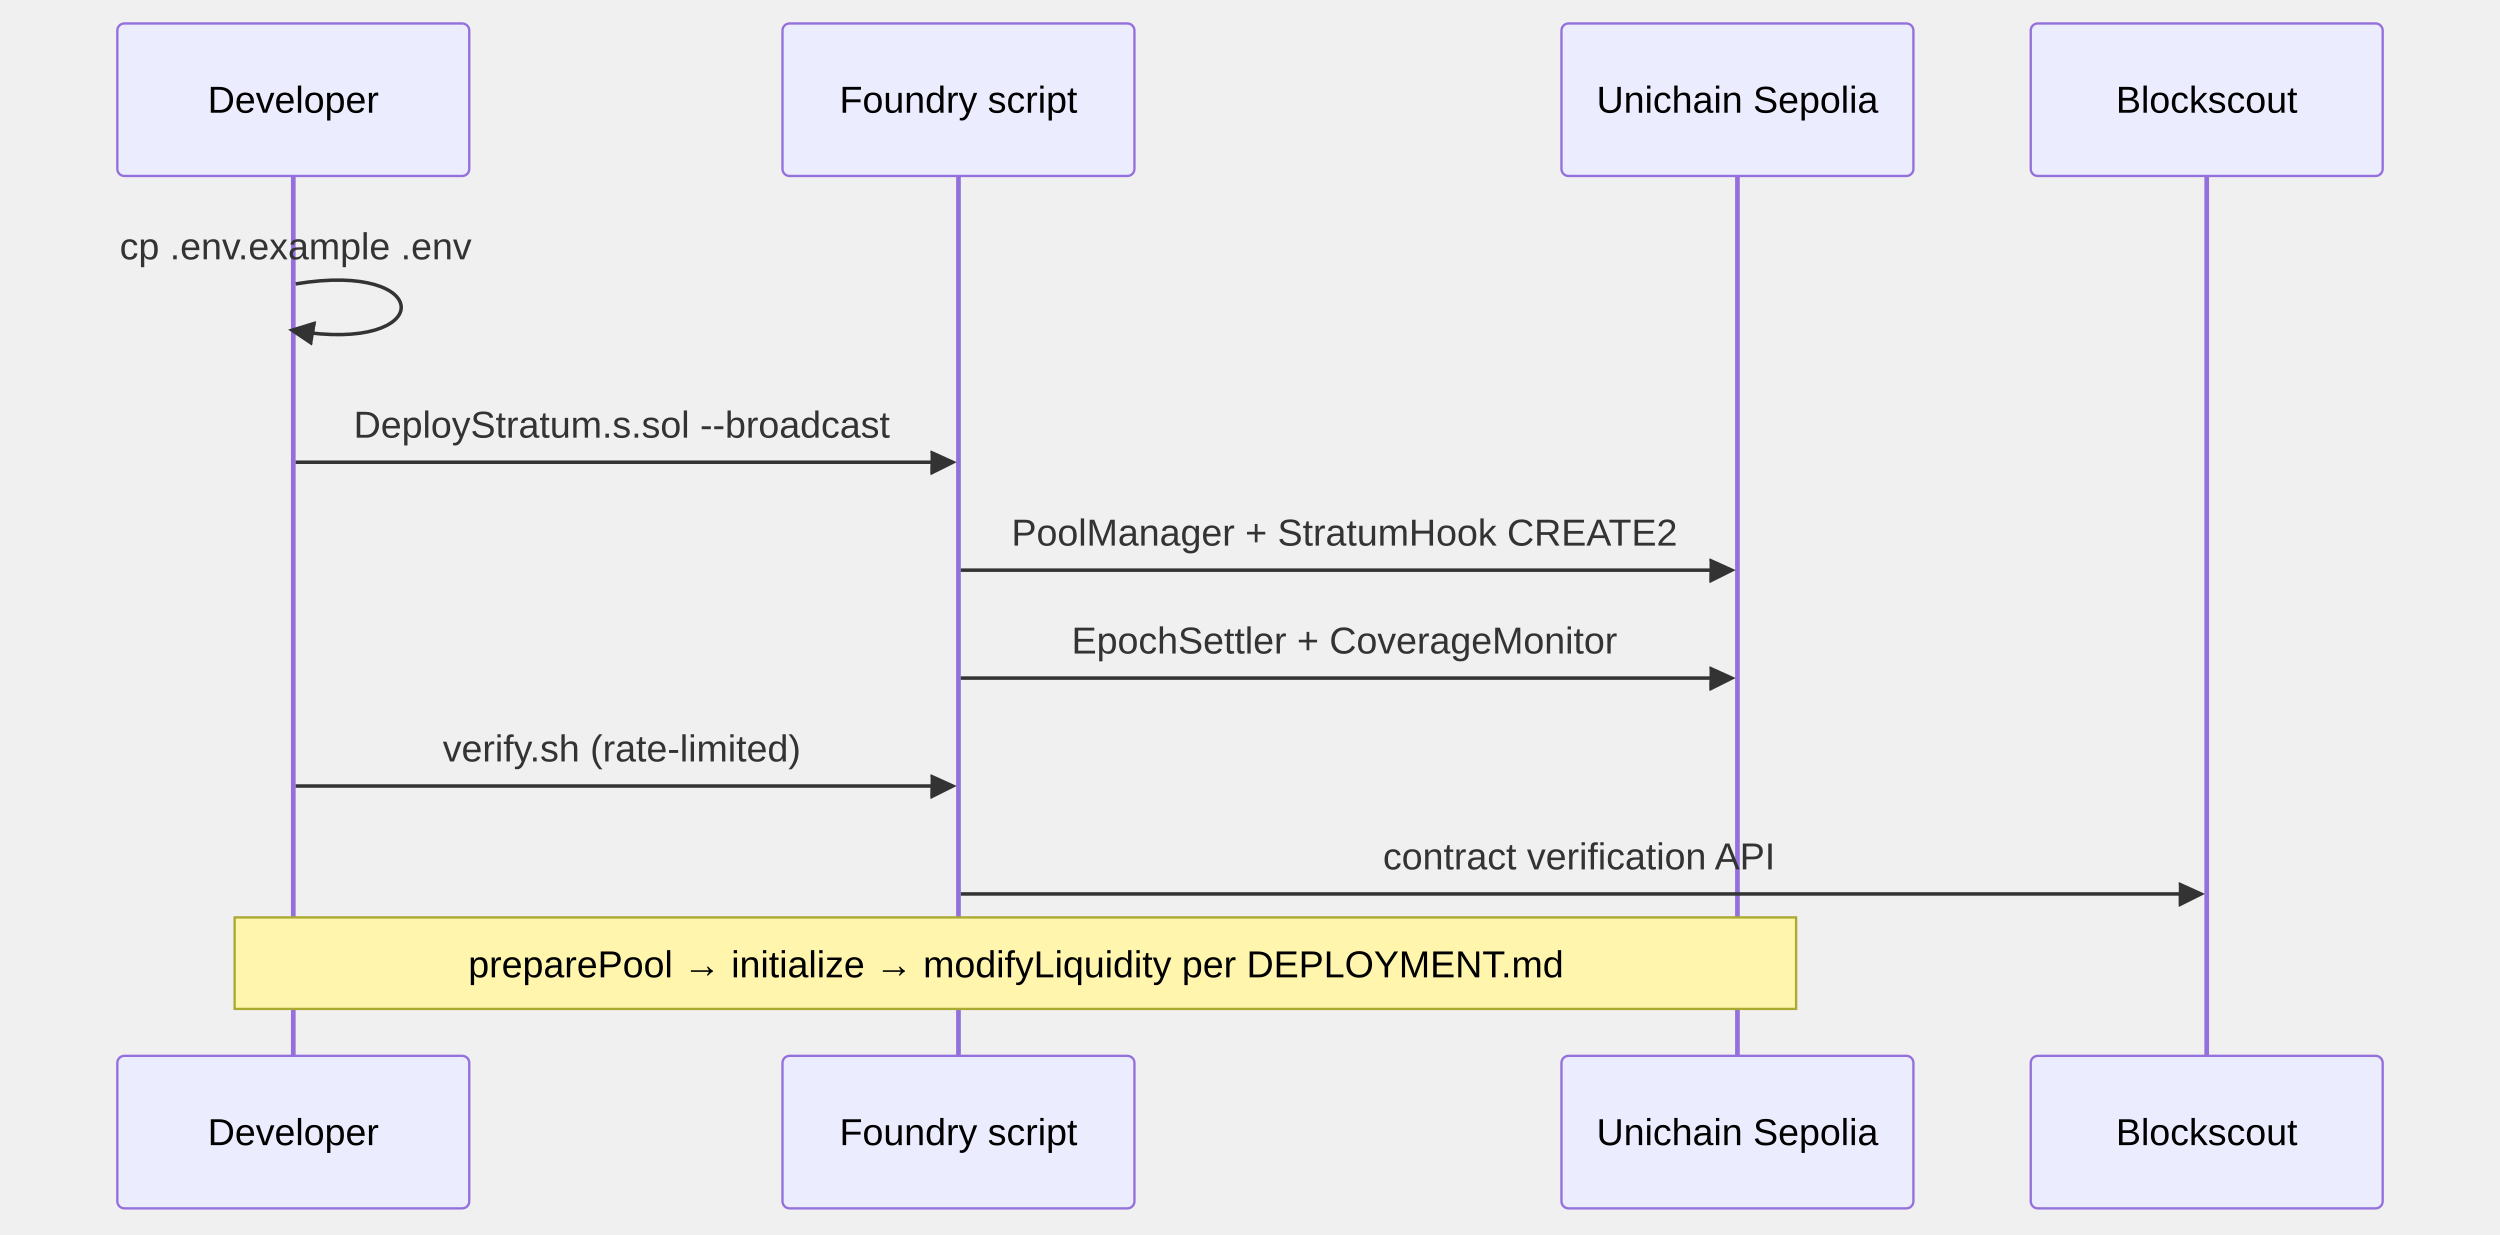
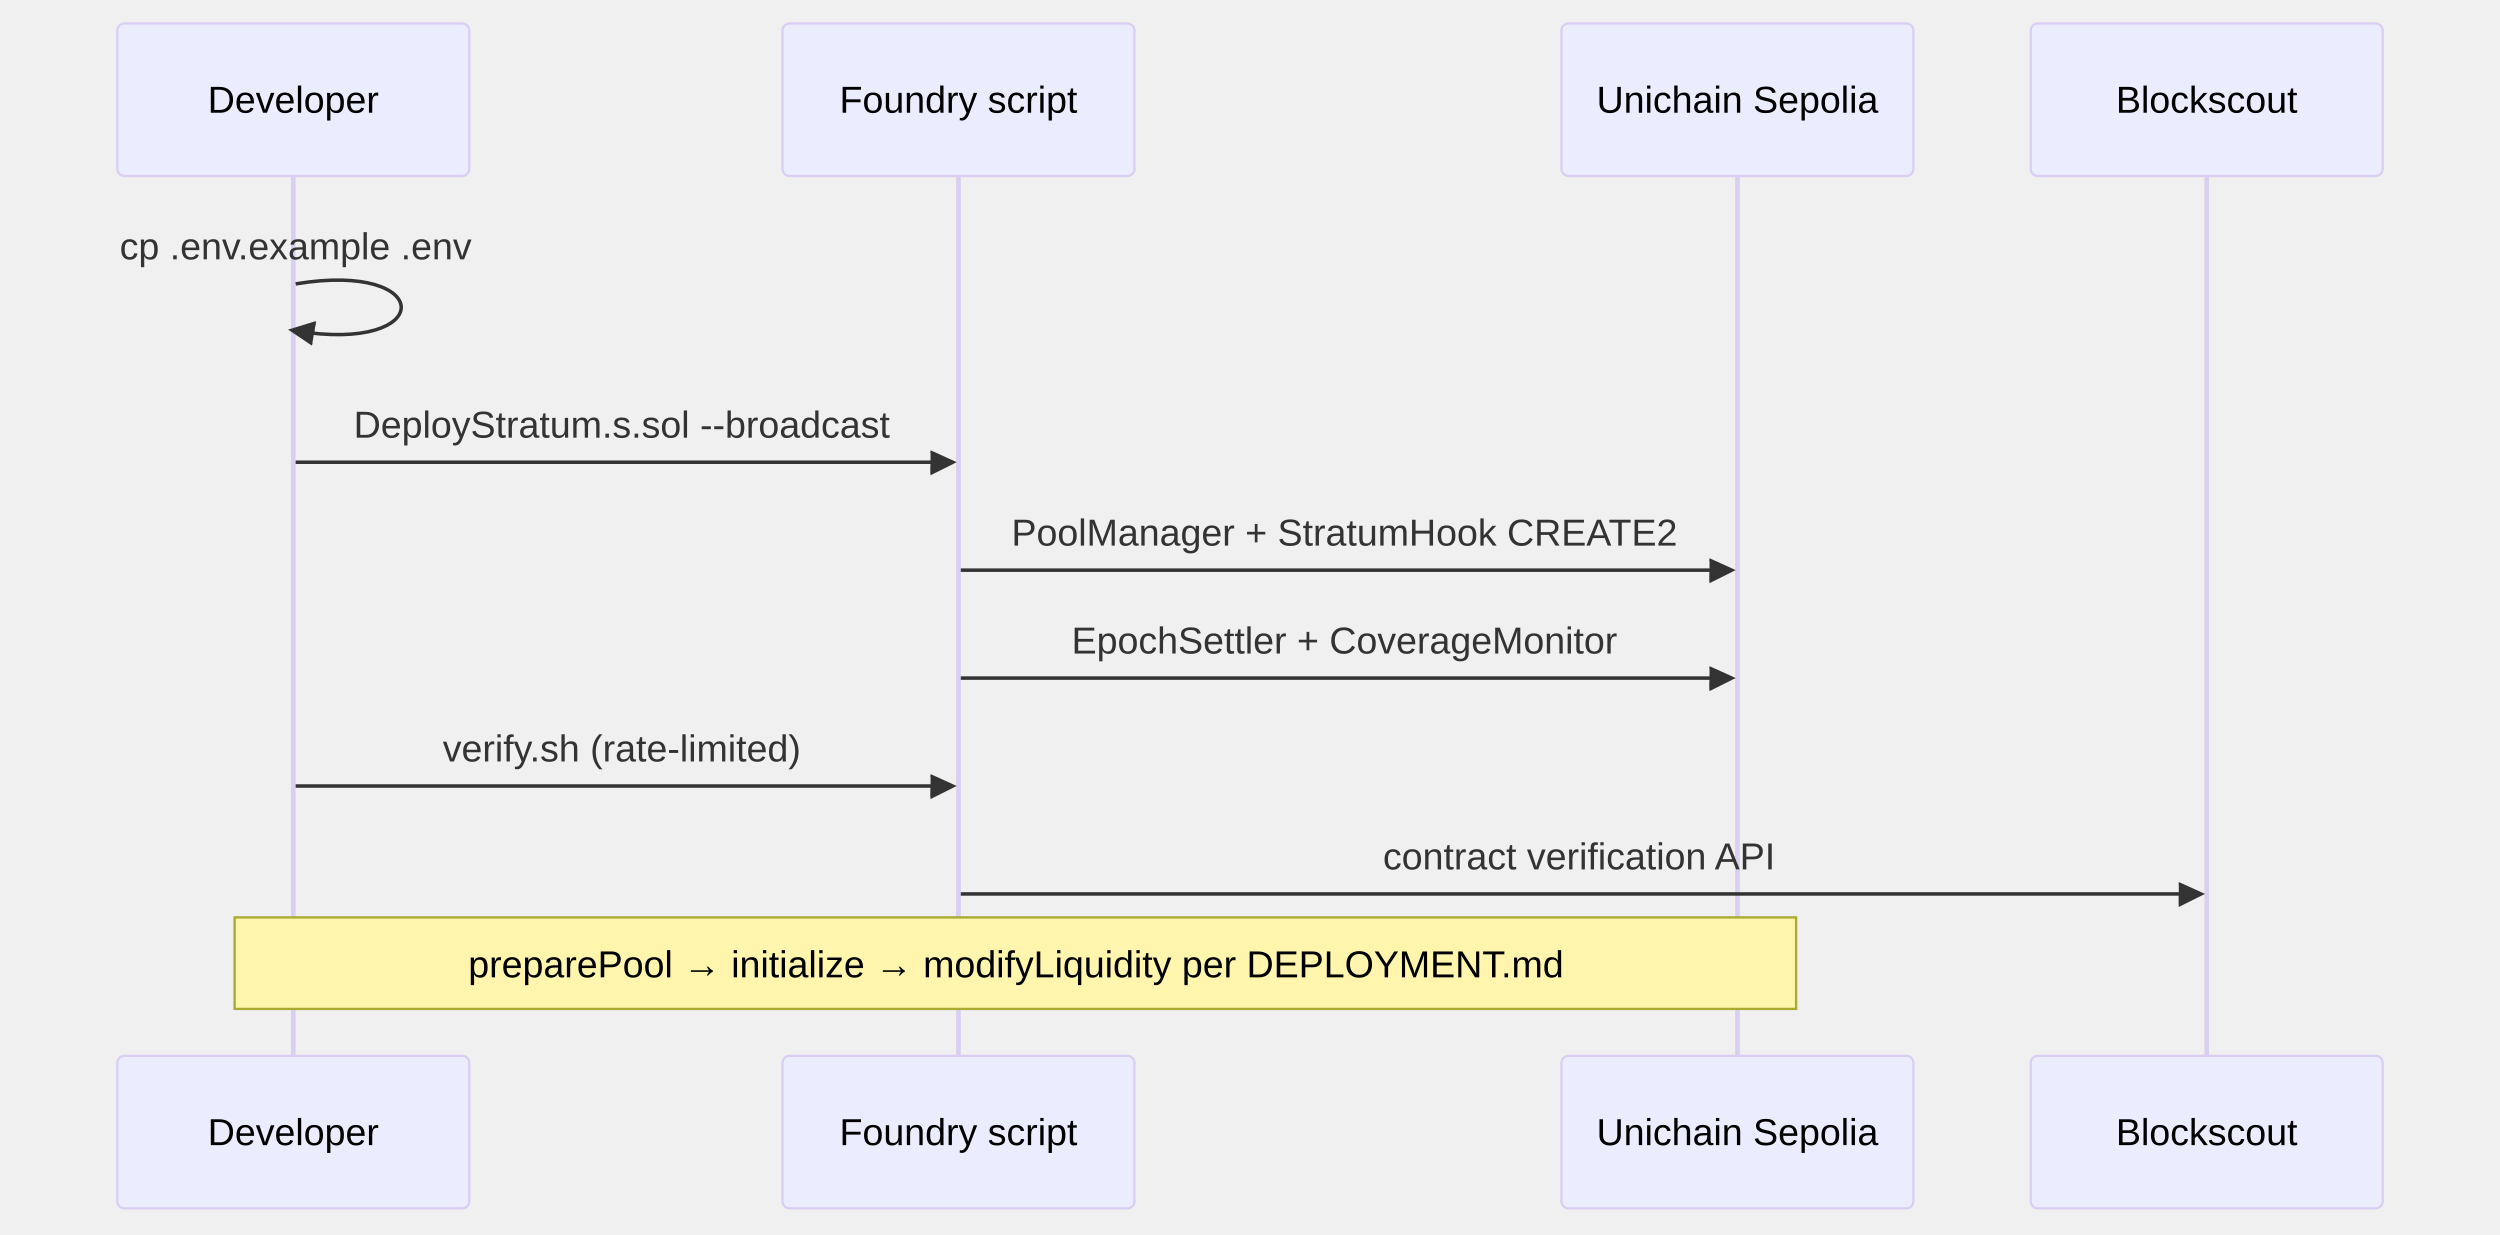
<svg xmlns="http://www.w3.org/2000/svg" id="my-svg" width="100%" style="max-width: 1065.5px; background-color: transparent;" viewBox="-50 -10 1065.5 526" role="graphics-document document" aria-roledescription="sequence">
  <g>
    <rect x="815.5" y="440" fill="#eaeaea" stroke="#666" width="150" height="65" name="BS" rx="3" ry="3" class="actor actor-bottom" />
    <text x="890.5" y="472.5" dominant-baseline="central" alignment-baseline="central" class="actor actor-box" style="text-anchor: middle; font-size: 16px; font-weight: 400;">
      <tspan x="890.5" dy="0">Blockscout</tspan>
    </text>
  </g>
  <g>
    <rect x="615.5" y="440" fill="#eaeaea" stroke="#666" width="150" height="65" name="UC" rx="3" ry="3" class="actor actor-bottom" />
    <text x="690.5" y="472.5" dominant-baseline="central" alignment-baseline="central" class="actor actor-box" style="text-anchor: middle; font-size: 16px; font-weight: 400;">
      <tspan x="690.5" dy="0">Unichain Sepolia</tspan>
    </text>
  </g>
  <g>
    <rect x="283.5" y="440" fill="#eaeaea" stroke="#666" width="150" height="65" name="F" rx="3" ry="3" class="actor actor-bottom" />
    <text x="358.5" y="472.5" dominant-baseline="central" alignment-baseline="central" class="actor actor-box" style="text-anchor: middle; font-size: 16px; font-weight: 400;">
      <tspan x="358.5" dy="0">Foundry script</tspan>
    </text>
  </g>
  <g>
    <rect x="0" y="440" fill="#eaeaea" stroke="#666" width="150" height="65" name="Dev" rx="3" ry="3" class="actor actor-bottom" />
    <text x="75" y="472.5" dominant-baseline="central" alignment-baseline="central" class="actor actor-box" style="text-anchor: middle; font-size: 16px; font-weight: 400;">
      <tspan x="75" dy="0">Developer</tspan>
    </text>
  </g>
  <g>
-     <line id="actor3" x1="890.5" y1="65" x2="890.5" y2="440" class="actor-line 200" stroke-width="0.5px" stroke="#999" name="BS" data-et="life-line" data-id="BS" />
-     <g id="root-3" data-et="participant" data-type="participant" data-id="BS">
+     <line id="actor3" x1="890.5" y1="65" x2="890.5" y2="440" class="actor-line 200" stroke-width="0.5px" stroke="#999" name="BS" />
+     <g id="root-3">
      <rect x="815.5" y="0" fill="#eaeaea" stroke="#666" width="150" height="65" name="BS" rx="3" ry="3" class="actor actor-top" />
      <text x="890.5" y="32.5" dominant-baseline="central" alignment-baseline="central" class="actor actor-box" style="text-anchor: middle; font-size: 16px; font-weight: 400;">
        <tspan x="890.5" dy="0">Blockscout</tspan>
      </text>
    </g>
  </g>
  <g>
-     <line id="actor2" x1="690.5" y1="65" x2="690.5" y2="440" class="actor-line 200" stroke-width="0.5px" stroke="#999" name="UC" data-et="life-line" data-id="UC" />
-     <g id="root-2" data-et="participant" data-type="participant" data-id="UC">
+     <line id="actor2" x1="690.5" y1="65" x2="690.5" y2="440" class="actor-line 200" stroke-width="0.5px" stroke="#999" name="UC" />
+     <g id="root-2">
      <rect x="615.5" y="0" fill="#eaeaea" stroke="#666" width="150" height="65" name="UC" rx="3" ry="3" class="actor actor-top" />
      <text x="690.5" y="32.5" dominant-baseline="central" alignment-baseline="central" class="actor actor-box" style="text-anchor: middle; font-size: 16px; font-weight: 400;">
        <tspan x="690.5" dy="0">Unichain Sepolia</tspan>
      </text>
    </g>
  </g>
  <g>
-     <line id="actor1" x1="358.5" y1="65" x2="358.5" y2="440" class="actor-line 200" stroke-width="0.5px" stroke="#999" name="F" data-et="life-line" data-id="F" />
-     <g id="root-1" data-et="participant" data-type="participant" data-id="F">
+     <line id="actor1" x1="358.5" y1="65" x2="358.5" y2="440" class="actor-line 200" stroke-width="0.5px" stroke="#999" name="F" />
+     <g id="root-1">
      <rect x="283.5" y="0" fill="#eaeaea" stroke="#666" width="150" height="65" name="F" rx="3" ry="3" class="actor actor-top" />
      <text x="358.5" y="32.5" dominant-baseline="central" alignment-baseline="central" class="actor actor-box" style="text-anchor: middle; font-size: 16px; font-weight: 400;">
        <tspan x="358.5" dy="0">Foundry script</tspan>
      </text>
    </g>
  </g>
  <g>
-     <line id="actor0" x1="75" y1="65" x2="75" y2="440" class="actor-line 200" stroke-width="0.5px" stroke="#999" name="Dev" data-et="life-line" data-id="Dev" />
-     <g id="root-0" data-et="participant" data-type="participant" data-id="Dev">
+     <line id="actor0" x1="75" y1="65" x2="75" y2="440" class="actor-line 200" stroke-width="0.5px" stroke="#999" name="Dev" />
+     <g id="root-0">
      <rect x="0" y="0" fill="#eaeaea" stroke="#666" width="150" height="65" name="Dev" rx="3" ry="3" class="actor actor-top" />
      <text x="75" y="32.5" dominant-baseline="central" alignment-baseline="central" class="actor actor-box" style="text-anchor: middle; font-size: 16px; font-weight: 400;">
        <tspan x="75" dy="0">Developer</tspan>
      </text>
    </g>
  </g>
-   <style>#my-svg{font-family:"trebuchet ms",verdana,arial,sans-serif;font-size:16px;fill:#333;}@keyframes edge-animation-frame{from{stroke-dashoffset:0;}}@keyframes dash{to{stroke-dashoffset:0;}}#my-svg .edge-animation-slow{stroke-dasharray:9,5!important;stroke-dashoffset:900;animation:dash 50s linear infinite;stroke-linecap:round;}#my-svg .edge-animation-fast{stroke-dasharray:9,5!important;stroke-dashoffset:900;animation:dash 20s linear infinite;stroke-linecap:round;}#my-svg .error-icon{fill:#552222;}#my-svg .error-text{fill:#552222;stroke:#552222;}#my-svg .edge-thickness-normal{stroke-width:1px;}#my-svg .edge-thickness-thick{stroke-width:3.5px;}#my-svg .edge-pattern-solid{stroke-dasharray:0;}#my-svg .edge-thickness-invisible{stroke-width:0;fill:none;}#my-svg .edge-pattern-dashed{stroke-dasharray:3;}#my-svg .edge-pattern-dotted{stroke-dasharray:2;}#my-svg .marker{fill:#333333;stroke:#333333;}#my-svg .marker.cross{stroke:#333333;}#my-svg svg{font-family:"trebuchet ms",verdana,arial,sans-serif;font-size:16px;}#my-svg p{margin:0;}#my-svg .actor{stroke:#9370DB;fill:#ECECFF;stroke-width:1;}#my-svg rect.actor.outer-path[data-look="neo"]{filter:drop-shadow(1px 2px 2px rgba(185, 185, 185, 1));}#my-svg rect.note[data-look="neo"]{stroke:#aaaa33;fill:#fff5ad;filter:drop-shadow(1px 2px 2px rgba(185, 185, 185, 1));}#my-svg text.actor&gt;tspan{fill:black;stroke:none;}#my-svg .actor-line{stroke:#9370DB;}#my-svg .innerArc{stroke-width:1.5;stroke-dasharray:none;}#my-svg .messageLine0{stroke-width:1.5;stroke-dasharray:none;stroke:#333;}#my-svg .messageLine1{stroke-width:1.5;stroke-dasharray:2,2;stroke:#333;}#my-svg [id$="-arrowhead"] path{fill:#333;stroke:#333;}#my-svg .sequenceNumber{fill:white;}#my-svg [id$="-sequencenumber"]{fill:#333;}#my-svg [id$="-crosshead"] path{fill:#333;stroke:#333;}#my-svg .messageText{fill:#333;stroke:none;}#my-svg .labelBox{stroke:#9370DB;fill:#ECECFF;filter:none;}#my-svg .labelText,#my-svg .labelText&gt;tspan{fill:black;stroke:none;}#my-svg .loopText,#my-svg .loopText&gt;tspan{fill:black;stroke:none;}#my-svg .sectionTitle,#my-svg .sectionTitle&gt;tspan{fill:black;stroke:none;}#my-svg .loopLine{stroke-width:2px;stroke-dasharray:2,2;stroke:#9370DB;fill:#9370DB;}#my-svg .note{stroke:#aaaa33;fill:#fff5ad;}#my-svg .noteText,#my-svg .noteText&gt;tspan{fill:black;stroke:none;font-weight:normal;}#my-svg .activation0{fill:#f4f4f4;stroke:#666;}#my-svg .activation1{fill:#f4f4f4;stroke:#666;}#my-svg .activation2{fill:#f4f4f4;stroke:#666;}#my-svg .actorPopupMenu{position:absolute;}#my-svg .actorPopupMenuPanel{position:absolute;fill:#ECECFF;box-shadow:0px 8px 16px 0px rgba(0,0,0,0.2);filter:drop-shadow(3px 5px 2px rgb(0 0 0 / 0.4));}#my-svg .actor-man circle,#my-svg line{fill:#ECECFF;stroke-width:2px;}#my-svg g rect.rect{filter:drop-shadow(1px 2px 2px rgba(185, 185, 185, 1));stroke:#9370DB;}#my-svg .node .neo-node{stroke:#9370DB;}#my-svg [data-look="neo"].node rect,#my-svg [data-look="neo"].cluster rect,#my-svg [data-look="neo"].node polygon{stroke:#9370DB;filter:drop-shadow(1px 2px 2px rgba(185, 185, 185, 1));}#my-svg [data-look="neo"].node path{stroke:#9370DB;stroke-width:1px;}#my-svg [data-look="neo"].node .outer-path{filter:drop-shadow(1px 2px 2px rgba(185, 185, 185, 1));}#my-svg [data-look="neo"].node .neo-line path{stroke:#9370DB;filter:none;}#my-svg [data-look="neo"].node circle{stroke:#9370DB;filter:drop-shadow(1px 2px 2px rgba(185, 185, 185, 1));}#my-svg [data-look="neo"].node circle .state-start{fill:#000000;}#my-svg [data-look="neo"].icon-shape .icon{fill:#9370DB;filter:drop-shadow(1px 2px 2px rgba(185, 185, 185, 1));}#my-svg [data-look="neo"].icon-shape .icon-neo path{stroke:#9370DB;filter:drop-shadow(1px 2px 2px rgba(185, 185, 185, 1));}#my-svg :root{--mermaid-font-family:"trebuchet ms",verdana,arial,sans-serif;}</style>
+   <style>#my-svg{font-family:"trebuchet ms",verdana,arial,sans-serif;font-size:16px;fill:#333;}@keyframes edge-animation-frame{from{stroke-dashoffset:0;}}@keyframes dash{to{stroke-dashoffset:0;}}#my-svg .edge-animation-slow{stroke-dasharray:9,5!important;stroke-dashoffset:900;animation:dash 50s linear infinite;stroke-linecap:round;}#my-svg .edge-animation-fast{stroke-dasharray:9,5!important;stroke-dashoffset:900;animation:dash 20s linear infinite;stroke-linecap:round;}#my-svg .error-icon{fill:#552222;}#my-svg .error-text{fill:#552222;stroke:#552222;}#my-svg .edge-thickness-normal{stroke-width:1px;}#my-svg .edge-thickness-thick{stroke-width:3.5px;}#my-svg .edge-pattern-solid{stroke-dasharray:0;}#my-svg .edge-thickness-invisible{stroke-width:0;fill:none;}#my-svg .edge-pattern-dashed{stroke-dasharray:3;}#my-svg .edge-pattern-dotted{stroke-dasharray:2;}#my-svg .marker{fill:#333333;stroke:#333333;}#my-svg .marker.cross{stroke:#333333;}#my-svg svg{font-family:"trebuchet ms",verdana,arial,sans-serif;font-size:16px;}#my-svg p{margin:0;}#my-svg .actor{stroke:hsl(259.626, 59.777%, 87.902%);fill:#ECECFF;}#my-svg text.actor&gt;tspan{fill:black;stroke:none;}#my-svg .actor-line{stroke:hsl(259.626, 59.777%, 87.902%);}#my-svg .innerArc{stroke-width:1.5;stroke-dasharray:none;}#my-svg .messageLine0{stroke-width:1.5;stroke-dasharray:none;stroke:#333;}#my-svg .messageLine1{stroke-width:1.5;stroke-dasharray:2,2;stroke:#333;}#my-svg #arrowhead path{fill:#333;stroke:#333;}#my-svg .sequenceNumber{fill:white;}#my-svg #sequencenumber{fill:#333;}#my-svg #crosshead path{fill:#333;stroke:#333;}#my-svg .messageText{fill:#333;stroke:none;}#my-svg .labelBox{stroke:hsl(259.626, 59.777%, 87.902%);fill:#ECECFF;}#my-svg .labelText,#my-svg .labelText&gt;tspan{fill:black;stroke:none;}#my-svg .loopText,#my-svg .loopText&gt;tspan{fill:black;stroke:none;}#my-svg .loopLine{stroke-width:2px;stroke-dasharray:2,2;stroke:hsl(259.626, 59.777%, 87.902%);fill:hsl(259.626, 59.777%, 87.902%);}#my-svg .note{stroke:#aaaa33;fill:#fff5ad;}#my-svg .noteText,#my-svg .noteText&gt;tspan{fill:black;stroke:none;}#my-svg .activation0{fill:#f4f4f4;stroke:#666;}#my-svg .activation1{fill:#f4f4f4;stroke:#666;}#my-svg .activation2{fill:#f4f4f4;stroke:#666;}#my-svg .actorPopupMenu{position:absolute;}#my-svg .actorPopupMenuPanel{position:absolute;fill:#ECECFF;box-shadow:0px 8px 16px 0px rgba(0,0,0,0.2);filter:drop-shadow(3px 5px 2px rgb(0 0 0 / 0.4));}#my-svg .actor-man line{stroke:hsl(259.626, 59.777%, 87.902%);fill:#ECECFF;}#my-svg .actor-man circle,#my-svg line{stroke:hsl(259.626, 59.777%, 87.902%);fill:#ECECFF;stroke-width:2px;}#my-svg :root{--mermaid-font-family:"trebuchet ms",verdana,arial,sans-serif;}</style>
  <g />
  <defs>
-     <symbol id="my-svg-computer" width="24" height="24">
+     <symbol id="computer" width="24" height="24">
      <path transform="scale(.5)" d="M2 2v13h20v-13h-20zm18 11h-16v-9h16v9zm-10.228 6l.466-1h3.524l.467 1h-4.457zm14.228 3h-24l2-6h2.104l-1.33 4h18.45l-1.297-4h2.073l2 6zm-5-10h-14v-7h14v7z" />
    </symbol>
  </defs>
  <defs>
-     <symbol id="my-svg-database" fill-rule="evenodd" clip-rule="evenodd">
+     <symbol id="database" fill-rule="evenodd" clip-rule="evenodd">
      <path transform="scale(.5)" d="M12.258.001l.256.004.255.005.253.008.251.01.249.012.247.015.246.016.242.019.241.02.239.023.236.024.233.027.231.028.229.031.225.032.223.034.22.036.217.038.214.04.211.041.208.043.205.045.201.046.198.048.194.05.191.051.187.053.183.054.18.056.175.057.172.059.168.06.163.061.16.063.155.064.15.066.074.033.073.033.071.034.07.034.069.035.068.035.067.035.066.035.064.036.064.036.062.036.06.036.06.037.058.037.058.037.055.038.055.038.053.038.052.038.051.039.05.039.048.039.047.039.045.04.044.04.043.04.041.04.04.041.039.041.037.041.036.041.034.041.033.042.032.042.03.042.029.042.027.042.026.043.024.043.023.043.021.043.02.043.018.044.017.043.015.044.013.044.012.044.011.045.009.044.007.045.006.045.004.045.002.045.001.045v17l-.001.045-.002.045-.004.045-.006.045-.007.045-.009.044-.011.045-.012.044-.013.044-.015.044-.017.043-.018.044-.02.043-.021.043-.023.043-.024.043-.026.043-.027.042-.029.042-.03.042-.032.042-.033.042-.034.041-.036.041-.037.041-.039.041-.04.041-.041.04-.043.04-.044.04-.045.04-.047.039-.048.039-.05.039-.051.039-.052.038-.053.038-.055.038-.055.038-.058.037-.058.037-.06.037-.06.036-.062.036-.064.036-.064.036-.066.035-.067.035-.068.035-.069.035-.07.034-.071.034-.073.033-.074.033-.15.066-.155.064-.16.063-.163.061-.168.06-.172.059-.175.057-.18.056-.183.054-.187.053-.191.051-.194.05-.198.048-.201.046-.205.045-.208.043-.211.041-.214.04-.217.038-.22.036-.223.034-.225.032-.229.031-.231.028-.233.027-.236.024-.239.023-.241.02-.242.019-.246.016-.247.015-.249.012-.251.01-.253.008-.255.005-.256.004-.258.001-.258-.001-.256-.004-.255-.005-.253-.008-.251-.01-.249-.012-.247-.015-.245-.016-.243-.019-.241-.02-.238-.023-.236-.024-.234-.027-.231-.028-.228-.031-.226-.032-.223-.034-.22-.036-.217-.038-.214-.04-.211-.041-.208-.043-.204-.045-.201-.046-.198-.048-.195-.05-.19-.051-.187-.053-.184-.054-.179-.056-.176-.057-.172-.059-.167-.06-.164-.061-.159-.063-.155-.064-.151-.066-.074-.033-.072-.033-.072-.034-.07-.034-.069-.035-.068-.035-.067-.035-.066-.035-.064-.036-.063-.036-.062-.036-.061-.036-.06-.037-.058-.037-.057-.037-.056-.038-.055-.038-.053-.038-.052-.038-.051-.039-.049-.039-.049-.039-.046-.039-.046-.04-.044-.04-.043-.04-.041-.04-.04-.041-.039-.041-.037-.041-.036-.041-.034-.041-.033-.042-.032-.042-.03-.042-.029-.042-.027-.042-.026-.043-.024-.043-.023-.043-.021-.043-.02-.043-.018-.044-.017-.043-.015-.044-.013-.044-.012-.044-.011-.045-.009-.044-.007-.045-.006-.045-.004-.045-.002-.045-.001-.045v-17l.001-.045.002-.045.004-.045.006-.045.007-.045.009-.044.011-.045.012-.044.013-.044.015-.044.017-.043.018-.044.02-.043.021-.043.023-.043.024-.043.026-.043.027-.042.029-.042.03-.042.032-.042.033-.042.034-.041.036-.041.037-.041.039-.041.04-.041.041-.04.043-.04.044-.04.046-.04.046-.039.049-.039.049-.039.051-.039.052-.038.053-.038.055-.038.056-.038.057-.037.058-.037.06-.037.061-.036.062-.036.063-.036.064-.036.066-.035.067-.035.068-.035.069-.035.07-.034.072-.034.072-.033.074-.033.151-.066.155-.064.159-.063.164-.061.167-.06.172-.059.176-.057.179-.056.184-.054.187-.053.19-.051.195-.05.198-.048.201-.046.204-.045.208-.043.211-.041.214-.04.217-.038.22-.036.223-.034.226-.032.228-.031.231-.028.234-.027.236-.024.238-.023.241-.02.243-.019.245-.016.247-.015.249-.012.251-.01.253-.008.255-.005.256-.004.258-.001.258.001zm-9.258 20.499v.01l.001.021.003.021.004.022.005.021.006.022.007.022.009.023.01.022.011.023.012.023.013.023.015.023.016.024.017.023.018.024.019.024.021.024.022.025.023.024.024.025.052.049.056.05.061.051.066.051.07.051.075.051.079.052.084.052.088.052.092.052.097.052.102.051.105.052.11.052.114.051.119.051.123.051.127.05.131.05.135.05.139.048.144.049.147.047.152.047.155.047.16.045.163.045.167.043.171.043.176.041.178.041.183.039.187.039.19.037.194.035.197.035.202.033.204.031.209.03.212.029.216.027.219.025.222.024.226.021.23.02.233.018.236.016.24.015.243.012.246.01.249.008.253.005.256.004.259.001.26-.001.257-.004.254-.005.25-.008.247-.011.244-.012.241-.014.237-.016.233-.018.231-.021.226-.021.224-.024.22-.026.216-.027.212-.028.21-.031.205-.031.202-.034.198-.034.194-.036.191-.037.187-.039.183-.04.179-.04.175-.042.172-.043.168-.044.163-.045.16-.046.155-.046.152-.047.148-.048.143-.049.139-.049.136-.05.131-.05.126-.05.123-.051.118-.052.114-.051.11-.052.106-.052.101-.052.096-.052.092-.052.088-.053.083-.051.079-.052.074-.052.07-.051.065-.051.06-.051.056-.05.051-.05.023-.024.023-.025.021-.024.02-.024.019-.024.018-.024.017-.024.015-.023.014-.024.013-.023.012-.023.01-.023.01-.022.008-.022.006-.022.006-.022.004-.022.004-.021.001-.021.001-.021v-4.127l-.077.055-.08.053-.083.054-.085.053-.087.052-.09.052-.093.051-.095.05-.097.05-.1.049-.102.049-.105.048-.106.047-.109.047-.111.046-.114.045-.115.045-.118.044-.12.043-.122.042-.124.042-.126.041-.128.04-.13.04-.132.038-.134.038-.135.037-.138.037-.139.035-.142.035-.143.034-.144.033-.147.032-.148.031-.15.03-.151.03-.153.029-.154.027-.156.027-.158.026-.159.025-.161.024-.162.023-.163.022-.165.021-.166.02-.167.019-.169.018-.169.017-.171.016-.173.015-.173.014-.175.013-.175.012-.177.011-.178.01-.179.008-.179.008-.181.006-.182.005-.182.004-.184.003-.184.002h-.37l-.184-.002-.184-.003-.182-.004-.182-.005-.181-.006-.179-.008-.179-.008-.178-.01-.176-.011-.176-.012-.175-.013-.173-.014-.172-.015-.171-.016-.17-.017-.169-.018-.167-.019-.166-.02-.165-.021-.163-.022-.162-.023-.161-.024-.159-.025-.157-.026-.156-.027-.155-.027-.153-.029-.151-.03-.15-.03-.148-.031-.146-.032-.145-.033-.143-.034-.141-.035-.14-.035-.137-.037-.136-.037-.134-.038-.132-.038-.13-.04-.128-.04-.126-.041-.124-.042-.122-.042-.12-.044-.117-.043-.116-.045-.113-.045-.112-.046-.109-.047-.106-.047-.105-.048-.102-.049-.1-.049-.097-.05-.095-.05-.093-.052-.09-.051-.087-.052-.085-.053-.083-.054-.08-.054-.077-.054v4.127zm0-5.654v.011l.001.021.003.021.004.021.005.022.006.022.007.022.009.022.01.022.011.023.012.023.013.023.015.024.016.023.017.024.018.024.019.024.021.024.022.024.023.025.024.024.052.05.056.05.061.05.066.051.07.051.075.052.079.051.084.052.088.052.092.052.097.052.102.052.105.052.11.051.114.051.119.052.123.05.127.051.131.05.135.049.139.049.144.048.147.048.152.047.155.046.16.045.163.045.167.044.171.042.176.042.178.04.183.04.187.038.19.037.194.036.197.034.202.033.204.032.209.03.212.028.216.027.219.025.222.024.226.022.23.02.233.018.236.016.24.014.243.012.246.01.249.008.253.006.256.003.259.001.26-.001.257-.003.254-.006.25-.008.247-.01.244-.012.241-.015.237-.016.233-.018.231-.02.226-.022.224-.024.22-.025.216-.027.212-.029.21-.03.205-.032.202-.033.198-.035.194-.036.191-.037.187-.039.183-.039.179-.041.175-.042.172-.043.168-.044.163-.045.16-.045.155-.047.152-.047.148-.048.143-.048.139-.05.136-.049.131-.05.126-.051.123-.051.118-.051.114-.052.11-.052.106-.052.101-.052.096-.052.092-.052.088-.052.083-.052.079-.052.074-.051.07-.052.065-.051.06-.05.056-.051.051-.049.023-.025.023-.024.021-.025.02-.024.019-.024.018-.024.017-.024.015-.023.014-.023.013-.024.012-.022.01-.023.01-.023.008-.022.006-.022.006-.022.004-.021.004-.022.001-.021.001-.021v-4.139l-.077.054-.08.054-.083.054-.085.052-.087.053-.09.051-.093.051-.095.051-.097.05-.1.049-.102.049-.105.048-.106.047-.109.047-.111.046-.114.045-.115.044-.118.044-.12.044-.122.042-.124.042-.126.041-.128.04-.13.039-.132.039-.134.038-.135.037-.138.036-.139.036-.142.035-.143.033-.144.033-.147.033-.148.031-.15.03-.151.03-.153.028-.154.028-.156.027-.158.026-.159.025-.161.024-.162.023-.163.022-.165.021-.166.02-.167.019-.169.018-.169.017-.171.016-.173.015-.173.014-.175.013-.175.012-.177.011-.178.009-.179.009-.179.007-.181.007-.182.005-.182.004-.184.003-.184.002h-.37l-.184-.002-.184-.003-.182-.004-.182-.005-.181-.007-.179-.007-.179-.009-.178-.009-.176-.011-.176-.012-.175-.013-.173-.014-.172-.015-.171-.016-.17-.017-.169-.018-.167-.019-.166-.02-.165-.021-.163-.022-.162-.023-.161-.024-.159-.025-.157-.026-.156-.027-.155-.028-.153-.028-.151-.03-.15-.03-.148-.031-.146-.033-.145-.033-.143-.033-.141-.035-.14-.036-.137-.036-.136-.037-.134-.038-.132-.039-.13-.039-.128-.04-.126-.041-.124-.042-.122-.043-.12-.043-.117-.044-.116-.044-.113-.046-.112-.046-.109-.046-.106-.047-.105-.048-.102-.049-.1-.049-.097-.05-.095-.051-.093-.051-.09-.051-.087-.053-.085-.052-.083-.054-.08-.054-.077-.054v4.139zm0-5.666v.011l.001.02.003.022.004.021.005.022.006.021.007.022.009.023.01.022.011.023.012.023.013.023.015.023.016.024.017.024.018.023.019.024.021.025.022.024.023.024.024.025.052.05.056.05.061.05.066.051.07.051.075.052.079.051.084.052.088.052.092.052.097.052.102.052.105.051.11.052.114.051.119.051.123.051.127.05.131.05.135.05.139.049.144.048.147.048.152.047.155.046.16.045.163.045.167.043.171.043.176.042.178.04.183.04.187.038.19.037.194.036.197.034.202.033.204.032.209.03.212.028.216.027.219.025.222.024.226.021.23.02.233.018.236.017.24.014.243.012.246.01.249.008.253.006.256.003.259.001.26-.001.257-.003.254-.006.25-.008.247-.01.244-.013.241-.014.237-.016.233-.018.231-.02.226-.022.224-.024.22-.025.216-.027.212-.029.21-.03.205-.032.202-.033.198-.035.194-.036.191-.037.187-.039.183-.039.179-.041.175-.042.172-.043.168-.044.163-.045.16-.045.155-.047.152-.047.148-.048.143-.049.139-.049.136-.049.131-.051.126-.05.123-.051.118-.052.114-.051.11-.052.106-.052.101-.052.096-.052.092-.052.088-.052.083-.052.079-.052.074-.052.07-.051.065-.051.06-.051.056-.05.051-.049.023-.025.023-.025.021-.024.02-.024.019-.024.018-.024.017-.024.015-.023.014-.024.013-.023.012-.023.01-.022.01-.023.008-.022.006-.022.006-.022.004-.022.004-.021.001-.021.001-.021v-4.153l-.077.054-.08.054-.083.053-.085.053-.087.053-.09.051-.093.051-.095.051-.097.05-.1.049-.102.048-.105.048-.106.048-.109.046-.111.046-.114.046-.115.044-.118.044-.12.043-.122.043-.124.042-.126.041-.128.04-.13.039-.132.039-.134.038-.135.037-.138.036-.139.036-.142.034-.143.034-.144.033-.147.032-.148.032-.15.03-.151.03-.153.028-.154.028-.156.027-.158.026-.159.024-.161.024-.162.023-.163.023-.165.021-.166.02-.167.019-.169.018-.169.017-.171.016-.173.015-.173.014-.175.013-.175.012-.177.01-.178.01-.179.009-.179.007-.181.006-.182.006-.182.004-.184.003-.184.001-.185.001-.185-.001-.184-.001-.184-.003-.182-.004-.182-.006-.181-.006-.179-.007-.179-.009-.178-.01-.176-.01-.176-.012-.175-.013-.173-.014-.172-.015-.171-.016-.17-.017-.169-.018-.167-.019-.166-.02-.165-.021-.163-.023-.162-.023-.161-.024-.159-.024-.157-.026-.156-.027-.155-.028-.153-.028-.151-.03-.15-.03-.148-.032-.146-.032-.145-.033-.143-.034-.141-.034-.14-.036-.137-.036-.136-.037-.134-.038-.132-.039-.13-.039-.128-.041-.126-.041-.124-.041-.122-.043-.12-.043-.117-.044-.116-.044-.113-.046-.112-.046-.109-.046-.106-.048-.105-.048-.102-.048-.1-.05-.097-.049-.095-.051-.093-.051-.09-.052-.087-.052-.085-.053-.083-.053-.08-.054-.077-.054v4.153zm8.74-8.179l-.257.004-.254.005-.25.008-.247.011-.244.012-.241.014-.237.016-.233.018-.231.021-.226.022-.224.023-.22.026-.216.027-.212.028-.21.031-.205.032-.202.033-.198.034-.194.036-.191.038-.187.038-.183.04-.179.041-.175.042-.172.043-.168.043-.163.045-.16.046-.155.046-.152.048-.148.048-.143.048-.139.049-.136.05-.131.05-.126.051-.123.051-.118.051-.114.052-.11.052-.106.052-.101.052-.096.052-.092.052-.088.052-.083.052-.079.052-.074.051-.07.052-.065.051-.06.05-.056.05-.051.05-.023.025-.023.024-.021.024-.02.025-.019.024-.018.024-.017.023-.015.024-.014.023-.013.023-.012.023-.01.023-.01.022-.008.022-.006.023-.006.021-.004.022-.004.021-.001.021-.001.021.001.021.001.021.004.021.004.022.006.021.006.023.008.022.01.022.01.023.012.023.013.023.014.023.015.024.017.023.018.024.019.024.02.025.021.024.023.024.023.025.051.05.056.05.06.05.065.051.07.052.074.051.079.052.083.052.088.052.092.052.096.052.101.052.106.052.11.052.114.052.118.051.123.051.126.051.131.05.136.05.139.049.143.048.148.048.152.048.155.046.16.046.163.045.168.043.172.043.175.042.179.041.183.04.187.038.191.038.194.036.198.034.202.033.205.032.21.031.212.028.216.027.22.026.224.023.226.022.231.021.233.018.237.016.241.014.244.012.247.011.25.008.254.005.257.004.26.001.26-.001.257-.004.254-.005.25-.008.247-.011.244-.012.241-.014.237-.016.233-.018.231-.021.226-.022.224-.023.22-.026.216-.027.212-.028.21-.031.205-.032.202-.033.198-.034.194-.036.191-.038.187-.038.183-.04.179-.041.175-.042.172-.043.168-.043.163-.045.16-.046.155-.046.152-.048.148-.048.143-.048.139-.049.136-.05.131-.05.126-.051.123-.051.118-.051.114-.052.11-.052.106-.052.101-.052.096-.052.092-.052.088-.052.083-.052.079-.052.074-.051.07-.052.065-.051.06-.05.056-.05.051-.05.023-.025.023-.024.021-.024.02-.025.019-.024.018-.024.017-.023.015-.024.014-.023.013-.023.012-.023.01-.023.01-.022.008-.022.006-.023.006-.021.004-.022.004-.021.001-.021.001-.021-.001-.021-.001-.021-.004-.021-.004-.022-.006-.021-.006-.023-.008-.022-.01-.022-.01-.023-.012-.023-.013-.023-.014-.023-.015-.024-.017-.023-.018-.024-.019-.024-.02-.025-.021-.024-.023-.024-.023-.025-.051-.05-.056-.05-.06-.05-.065-.051-.07-.052-.074-.051-.079-.052-.083-.052-.088-.052-.092-.052-.096-.052-.101-.052-.106-.052-.11-.052-.114-.052-.118-.051-.123-.051-.126-.051-.131-.05-.136-.05-.139-.049-.143-.048-.148-.048-.152-.048-.155-.046-.16-.046-.163-.045-.168-.043-.172-.043-.175-.042-.179-.041-.183-.04-.187-.038-.191-.038-.194-.036-.198-.034-.202-.033-.205-.032-.21-.031-.212-.028-.216-.027-.22-.026-.224-.023-.226-.022-.231-.021-.233-.018-.237-.016-.241-.014-.244-.012-.247-.011-.25-.008-.254-.005-.257-.004-.26-.001-.26.001z" />
    </symbol>
  </defs>
  <defs>
-     <symbol id="my-svg-clock" width="24" height="24">
+     <symbol id="clock" width="24" height="24">
      <path transform="scale(.5)" d="M12 2c5.514 0 10 4.486 10 10s-4.486 10-10 10-10-4.486-10-10 4.486-10 10-10zm0-2c-6.627 0-12 5.373-12 12s5.373 12 12 12 12-5.373 12-12-5.373-12-12-12zm5.848 12.459c.202.038.202.333.001.372-1.907.361-6.045 1.111-6.547 1.111-.719 0-1.301-.582-1.301-1.301 0-.512.77-5.447 1.125-7.445.034-.192.312-.181.343.014l.985 6.238 5.394 1.011z" />
    </symbol>
  </defs>
  <defs>
-     <marker id="my-svg-arrowhead" refX="7.9" refY="5" markerUnits="userSpaceOnUse" markerWidth="12" markerHeight="12" orient="auto-start-reverse">
+     <marker id="arrowhead" refX="7.9" refY="5" markerUnits="userSpaceOnUse" markerWidth="12" markerHeight="12" orient="auto-start-reverse">
      <path d="M -1 0 L 10 5 L 0 10 z" />
    </marker>
  </defs>
  <defs>
-     <marker id="my-svg-crosshead" markerWidth="15" markerHeight="8" orient="auto" refX="4" refY="4.5">
+     <marker id="crosshead" markerWidth="15" markerHeight="8" orient="auto" refX="4" refY="4.5">
      <path fill="none" stroke="#000000" stroke-width="1pt" d="M 1,2 L 6,7 M 6,2 L 1,7" style="stroke-dasharray: 0, 0;" />
    </marker>
  </defs>
  <defs>
-     <marker id="my-svg-filled-head" refX="15.5" refY="7" markerWidth="20" markerHeight="28" orient="auto">
+     <marker id="filled-head" refX="15.5" refY="7" markerWidth="20" markerHeight="28" orient="auto">
      <path d="M 18,7 L9,13 L14,7 L9,1 Z" />
    </marker>
  </defs>
  <defs>
-     <marker id="my-svg-sequencenumber" refX="15" refY="15" markerWidth="60" markerHeight="40" orient="auto">
+     <marker id="sequencenumber" refX="15" refY="15" markerWidth="60" markerHeight="40" orient="auto">
      <circle cx="15" cy="15" r="6" />
    </marker>
  </defs>
-   <defs>
-     <marker id="my-svg-solidTopArrowHead" refX="7.9" refY="7.25" markerUnits="userSpaceOnUse" markerWidth="12" markerHeight="12" orient="auto-start-reverse">
-       <path d="M 0 0 L 10 8 L 0 8 z" />
-     </marker>
-   </defs>
-   <defs>
-     <marker id="my-svg-solidBottomArrowHead" refX="7.9" refY="0.75" markerUnits="userSpaceOnUse" markerWidth="12" markerHeight="12" orient="auto-start-reverse">
-       <path d="M 0 0 L 10 0 L 0 8 z" />
-     </marker>
-   </defs>
-   <defs>
-     <marker id="my-svg-stickTopArrowHead" refX="7.5" refY="7" markerUnits="userSpaceOnUse" markerWidth="12" markerHeight="12" orient="auto-start-reverse">
-       <path d="M 0 0 L 7 7" stroke="black" stroke-width="1.5" fill="none" />
-     </marker>
-   </defs>
-   <defs>
-     <marker id="my-svg-stickBottomArrowHead" refX="7.5" refY="0" markerUnits="userSpaceOnUse" markerWidth="12" markerHeight="12" orient="auto-start-reverse">
-       <path d="M 0 7 L 7 0" stroke="black" stroke-width="1.5" fill="none" />
-     </marker>
-   </defs>
-   <g data-et="note" data-id="i6">
+   <g>
    <rect x="50" y="381" fill="#EDF2AE" stroke="#666" width="665.5" height="39" class="note" />
    <text x="383" y="386" text-anchor="middle" dominant-baseline="middle" alignment-baseline="middle" class="noteText" dy="1em" style="font-size: 16px; font-weight: 400;">
      <tspan x="383">preparePool → initialize → modifyLiquidity per DEPLOYMENT.md</tspan>
    </text>
  </g>
  <text x="76" y="80" text-anchor="middle" dominant-baseline="middle" alignment-baseline="middle" class="messageText" dy="1em" style="font-size: 16px; font-weight: 400;">cp .env.example .env</text>
-   <path d="M 76,111 C 136,101 136,141 76,131" class="messageLine0" data-et="message" data-id="i0" data-from="Dev" data-to="Dev" stroke-width="2" stroke="none" marker-end="url(#my-svg-arrowhead)" style="fill: none;" />
+   <path d="M 76,111 C 136,101 136,141 76,131" class="messageLine0" stroke-width="2" stroke="none" marker-end="url(#arrowhead)" style="fill: none;" />
  <text x="215" y="156" text-anchor="middle" dominant-baseline="middle" alignment-baseline="middle" class="messageText" dy="1em" style="font-size: 16px; font-weight: 400;">DeployStratum.s.sol --broadcast</text>
-   <line x1="76" y1="187" x2="354.5" y2="187" class="messageLine0" data-et="message" data-id="i1" data-from="Dev" data-to="F" stroke-width="2" stroke="none" marker-end="url(#my-svg-arrowhead)" style="fill: none;" />
+   <line x1="76" y1="187" x2="354.5" y2="187" class="messageLine0" stroke-width="2" stroke="none" marker-end="url(#arrowhead)" style="fill: none;" />
  <text x="523" y="202" text-anchor="middle" dominant-baseline="middle" alignment-baseline="middle" class="messageText" dy="1em" style="font-size: 16px; font-weight: 400;">PoolManager + StratumHook CREATE2</text>
-   <line x1="359.5" y1="233" x2="686.5" y2="233" class="messageLine0" data-et="message" data-id="i2" data-from="F" data-to="UC" stroke-width="2" stroke="none" marker-end="url(#my-svg-arrowhead)" style="fill: none;" />
+   <line x1="359.5" y1="233" x2="686.5" y2="233" class="messageLine0" stroke-width="2" stroke="none" marker-end="url(#arrowhead)" style="fill: none;" />
  <text x="523" y="248" text-anchor="middle" dominant-baseline="middle" alignment-baseline="middle" class="messageText" dy="1em" style="font-size: 16px; font-weight: 400;">EpochSettler + CoverageMonitor</text>
-   <line x1="359.5" y1="279" x2="686.5" y2="279" class="messageLine0" data-et="message" data-id="i3" data-from="F" data-to="UC" stroke-width="2" stroke="none" marker-end="url(#my-svg-arrowhead)" style="fill: none;" />
+   <line x1="359.5" y1="279" x2="686.5" y2="279" class="messageLine0" stroke-width="2" stroke="none" marker-end="url(#arrowhead)" style="fill: none;" />
  <text x="215" y="294" text-anchor="middle" dominant-baseline="middle" alignment-baseline="middle" class="messageText" dy="1em" style="font-size: 16px; font-weight: 400;">verify.sh (rate-limited)</text>
-   <line x1="76" y1="325" x2="354.5" y2="325" class="messageLine0" data-et="message" data-id="i4" data-from="Dev" data-to="F" stroke-width="2" stroke="none" marker-end="url(#my-svg-arrowhead)" style="fill: none;" />
+   <line x1="76" y1="325" x2="354.5" y2="325" class="messageLine0" stroke-width="2" stroke="none" marker-end="url(#arrowhead)" style="fill: none;" />
  <text x="623" y="340" text-anchor="middle" dominant-baseline="middle" alignment-baseline="middle" class="messageText" dy="1em" style="font-size: 16px; font-weight: 400;">contract verification API</text>
-   <line x1="359.5" y1="371" x2="886.5" y2="371" class="messageLine0" data-et="message" data-id="i5" data-from="F" data-to="BS" stroke-width="2" stroke="none" marker-end="url(#my-svg-arrowhead)" style="fill: none;" />
+   <line x1="359.5" y1="371" x2="886.5" y2="371" class="messageLine0" stroke-width="2" stroke="none" marker-end="url(#arrowhead)" style="fill: none;" />
</svg>
